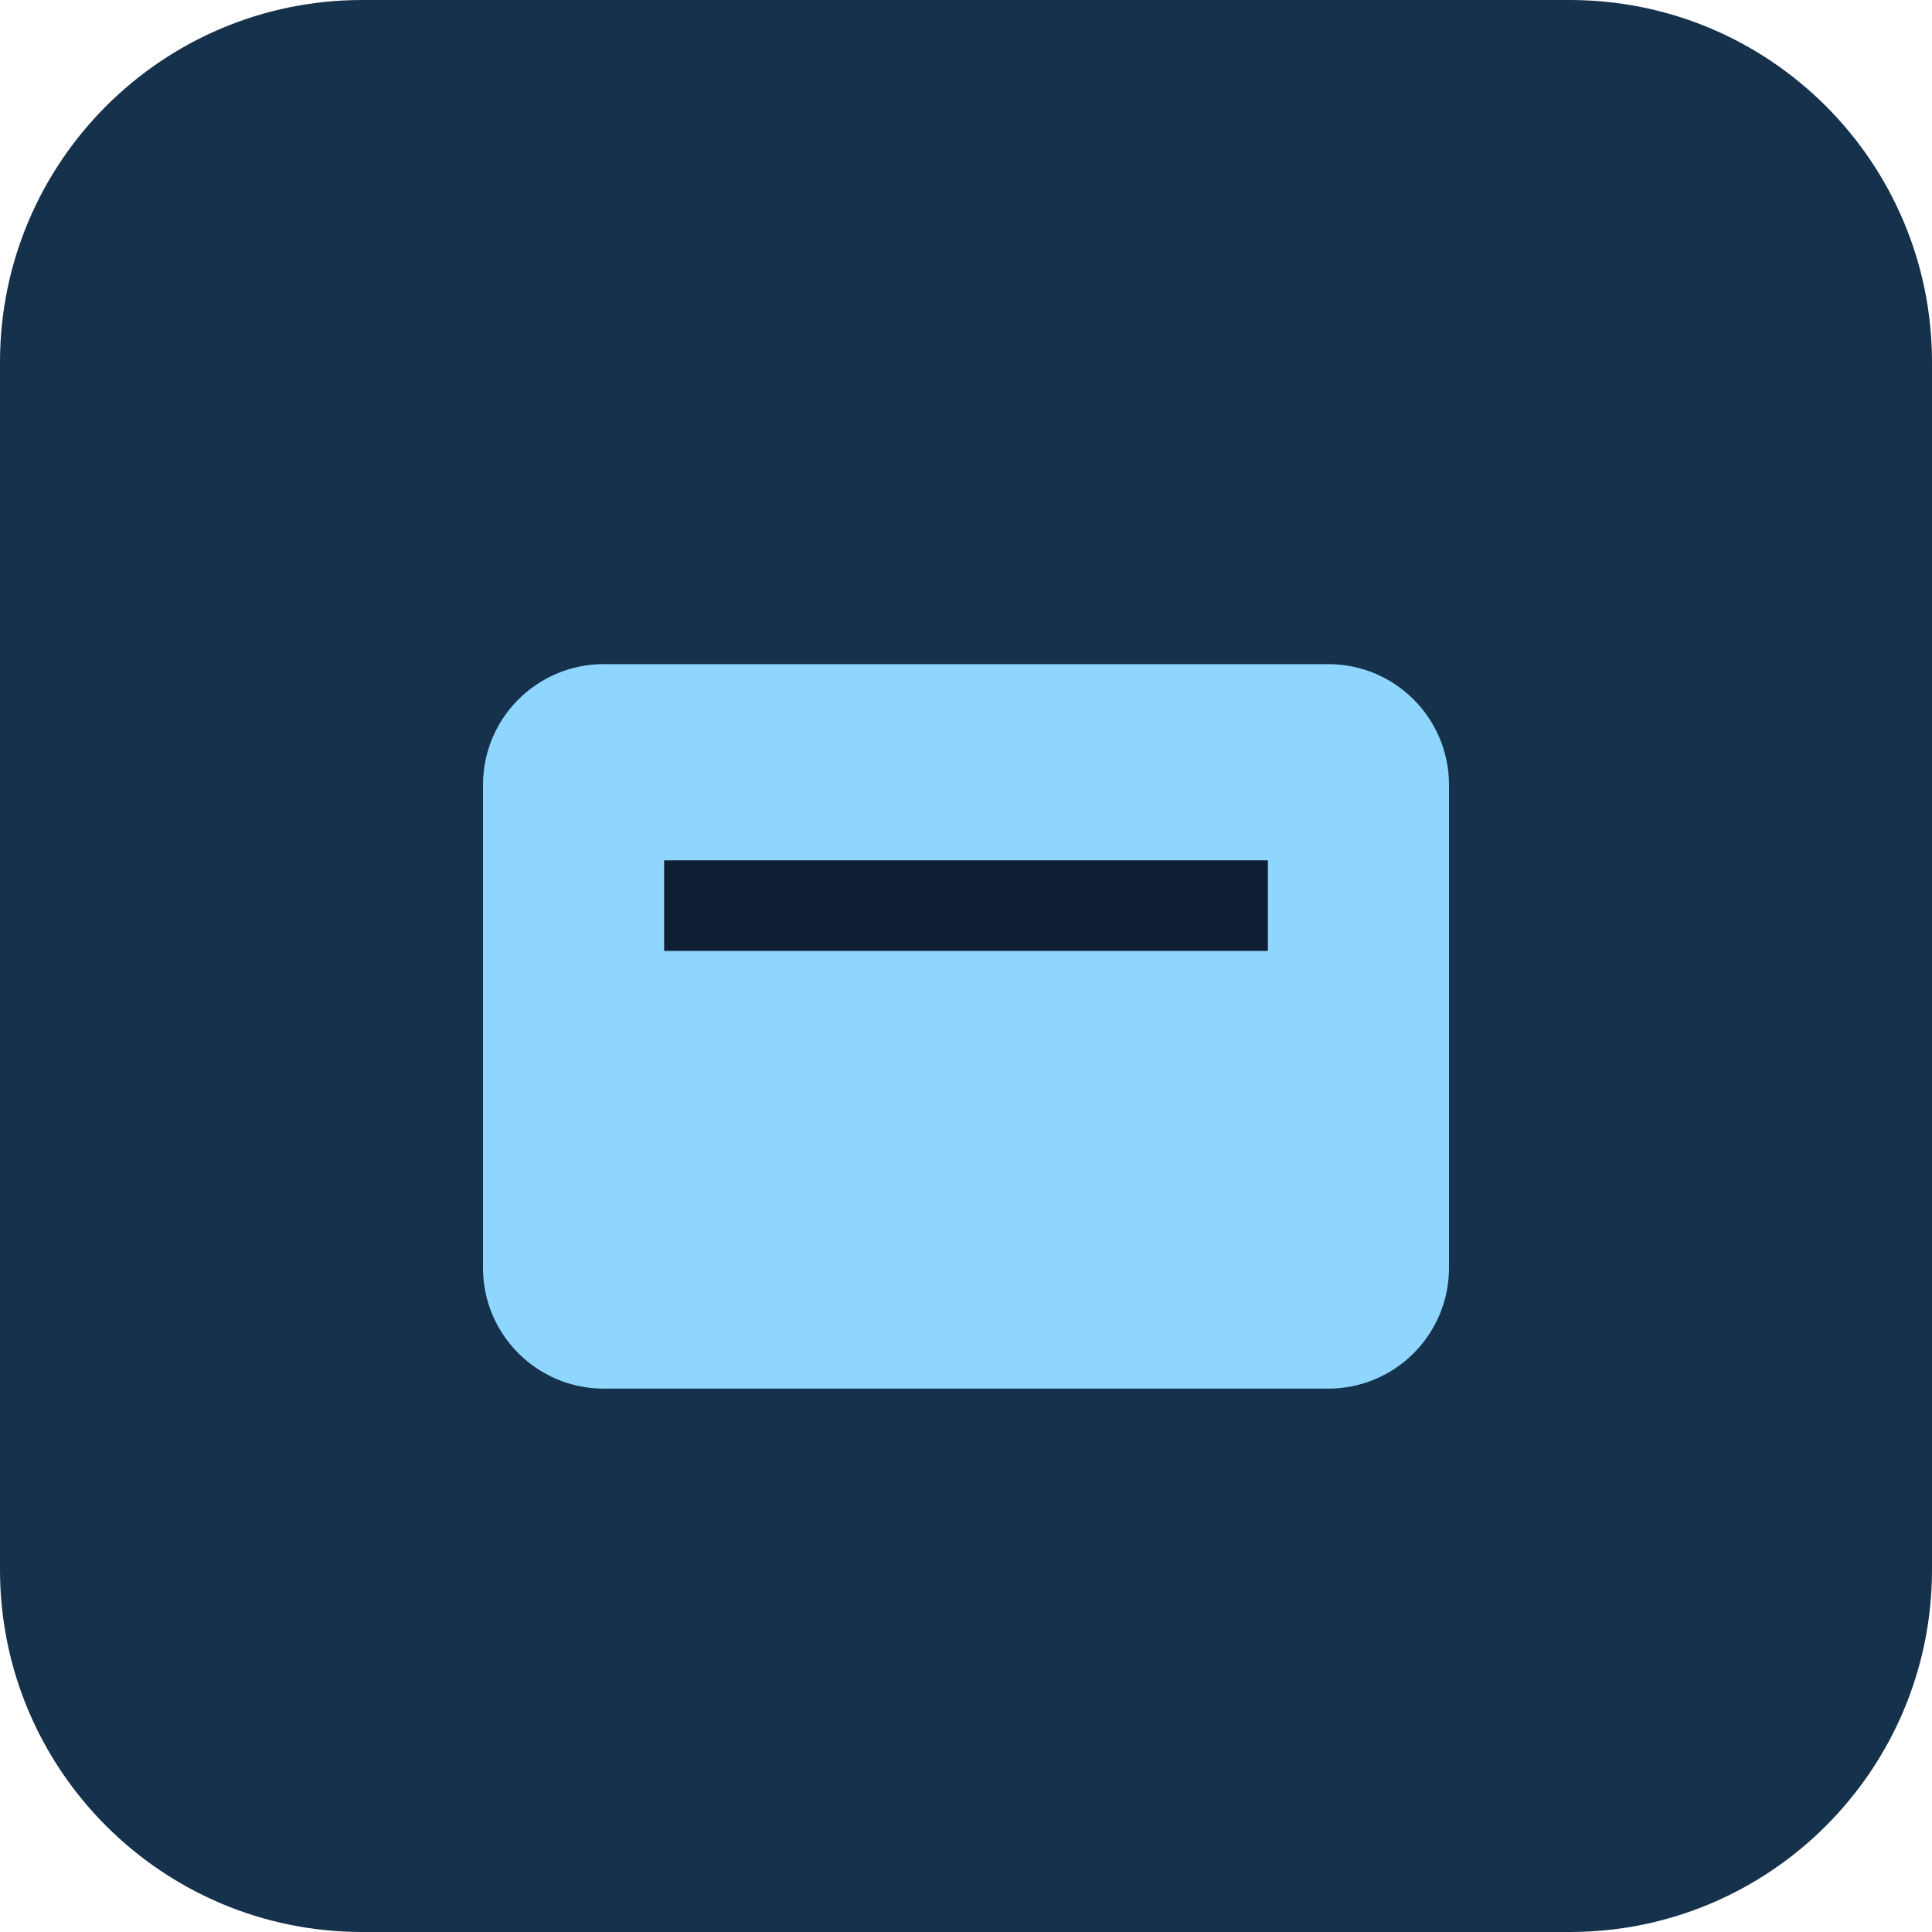
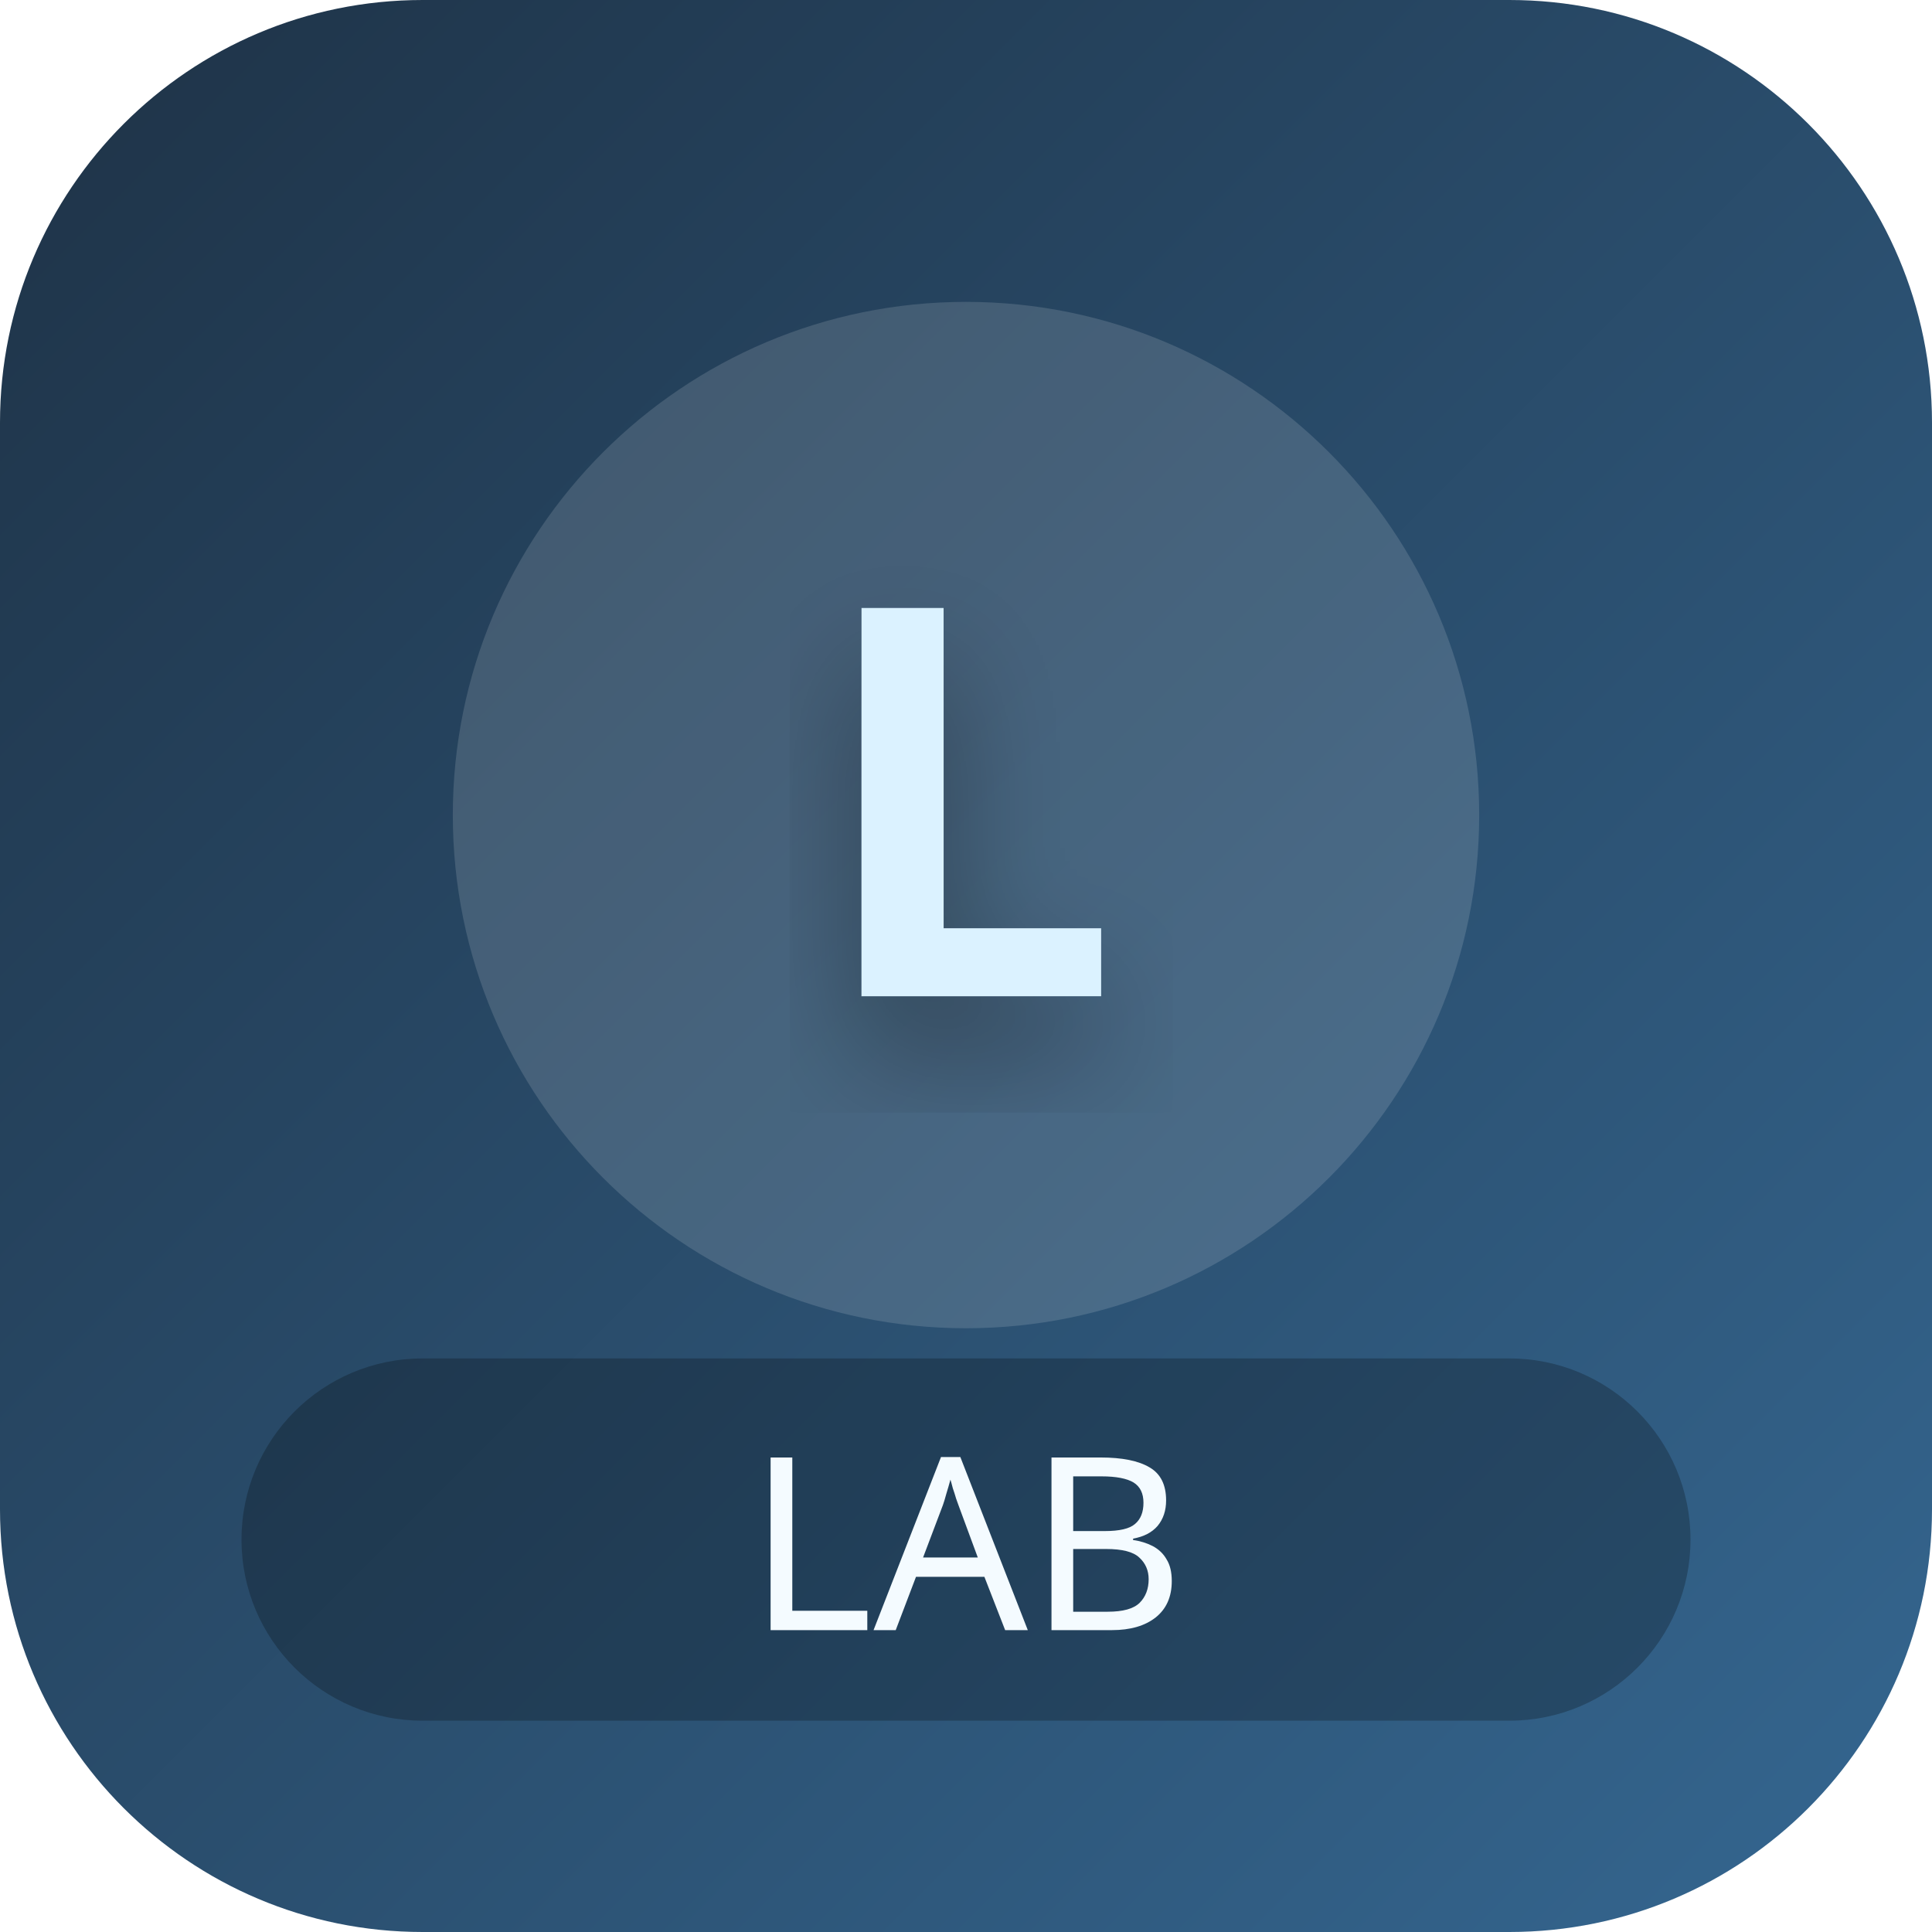
- <svg xmlns="http://www.w3.org/2000/svg" viewBox="0 0 64 64">
-   <rect width="64" height="64" rx="12" fill="#16314b" />
-   <rect x="16" y="22" width="32" height="24" rx="4" fill="#8fd6ff" />
-   <path d="M22 30h20" stroke="#0f1f33" stroke-width="3" />
+ <svg xmlns="http://www.w3.org/2000/svg" viewBox="0 0 64 64" role="img" aria-label="LAB">
+   <defs>
+     <linearGradient id="g" x1="0" y1="0" x2="1" y2="1">
+       <stop offset="0" stop-color="#1e3246" />
+       <stop offset="1" stop-color="#356791" />
+     </linearGradient>
+     <filter id="shadow" x="-30%" y="-30%" width="160%" height="160%">
+       <feDropShadow dx="0" dy="2" stdDeviation="2" flood-color="#000" flood-opacity="0.35" />
+     </filter>
+   </defs>
+   <rect width="64" height="64" rx="14" fill="url(#g)" />
+   <circle cx="32" cy="27" r="17" fill="rgba(255,255,255,0.14)" />
+   <text x="32" y="33" text-anchor="middle" font-family="Trebuchet MS, Segoe UI, sans-serif" font-weight="700" font-size="18" fill="#dbf2ff" filter="url(#shadow)">L</text>
+   <rect x="8" y="45" width="48" height="12" rx="6" fill="rgba(0,0,0,0.24)" />
+   <text x="32" y="54" text-anchor="middle" font-family="Trebuchet MS, Segoe UI, sans-serif" font-size="8" fill="#f4fbff">LAB</text>
</svg>
